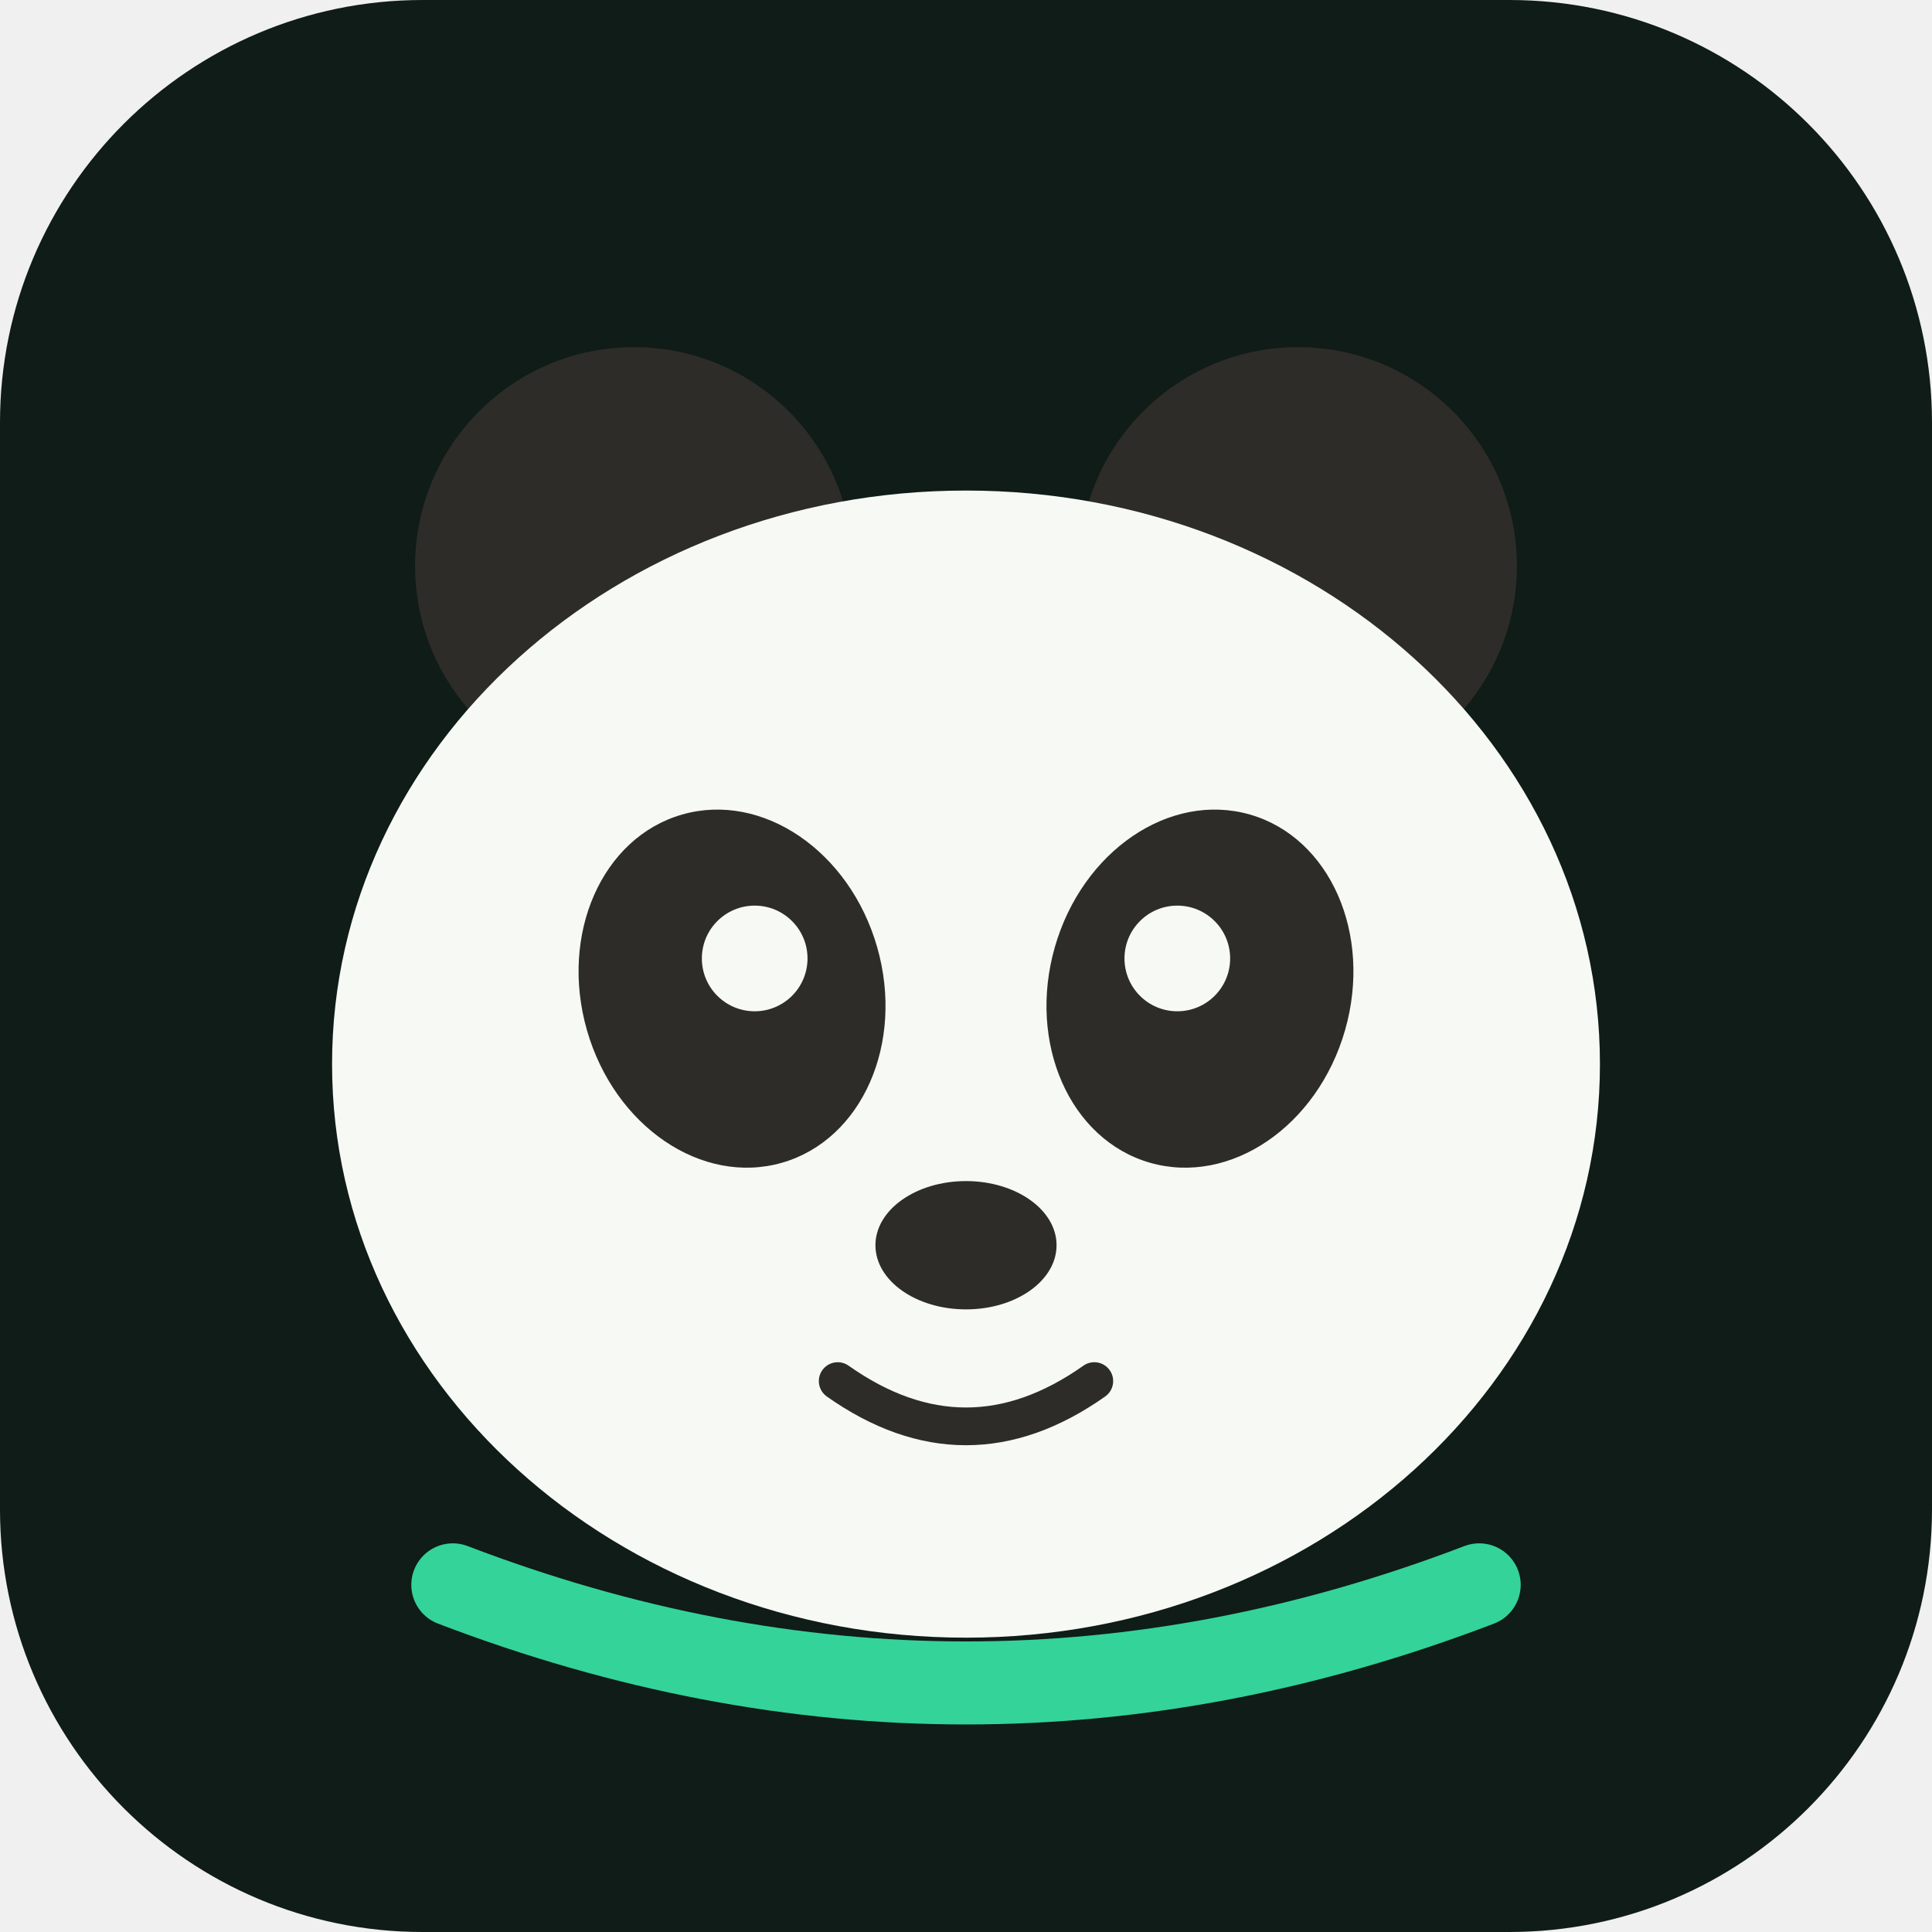
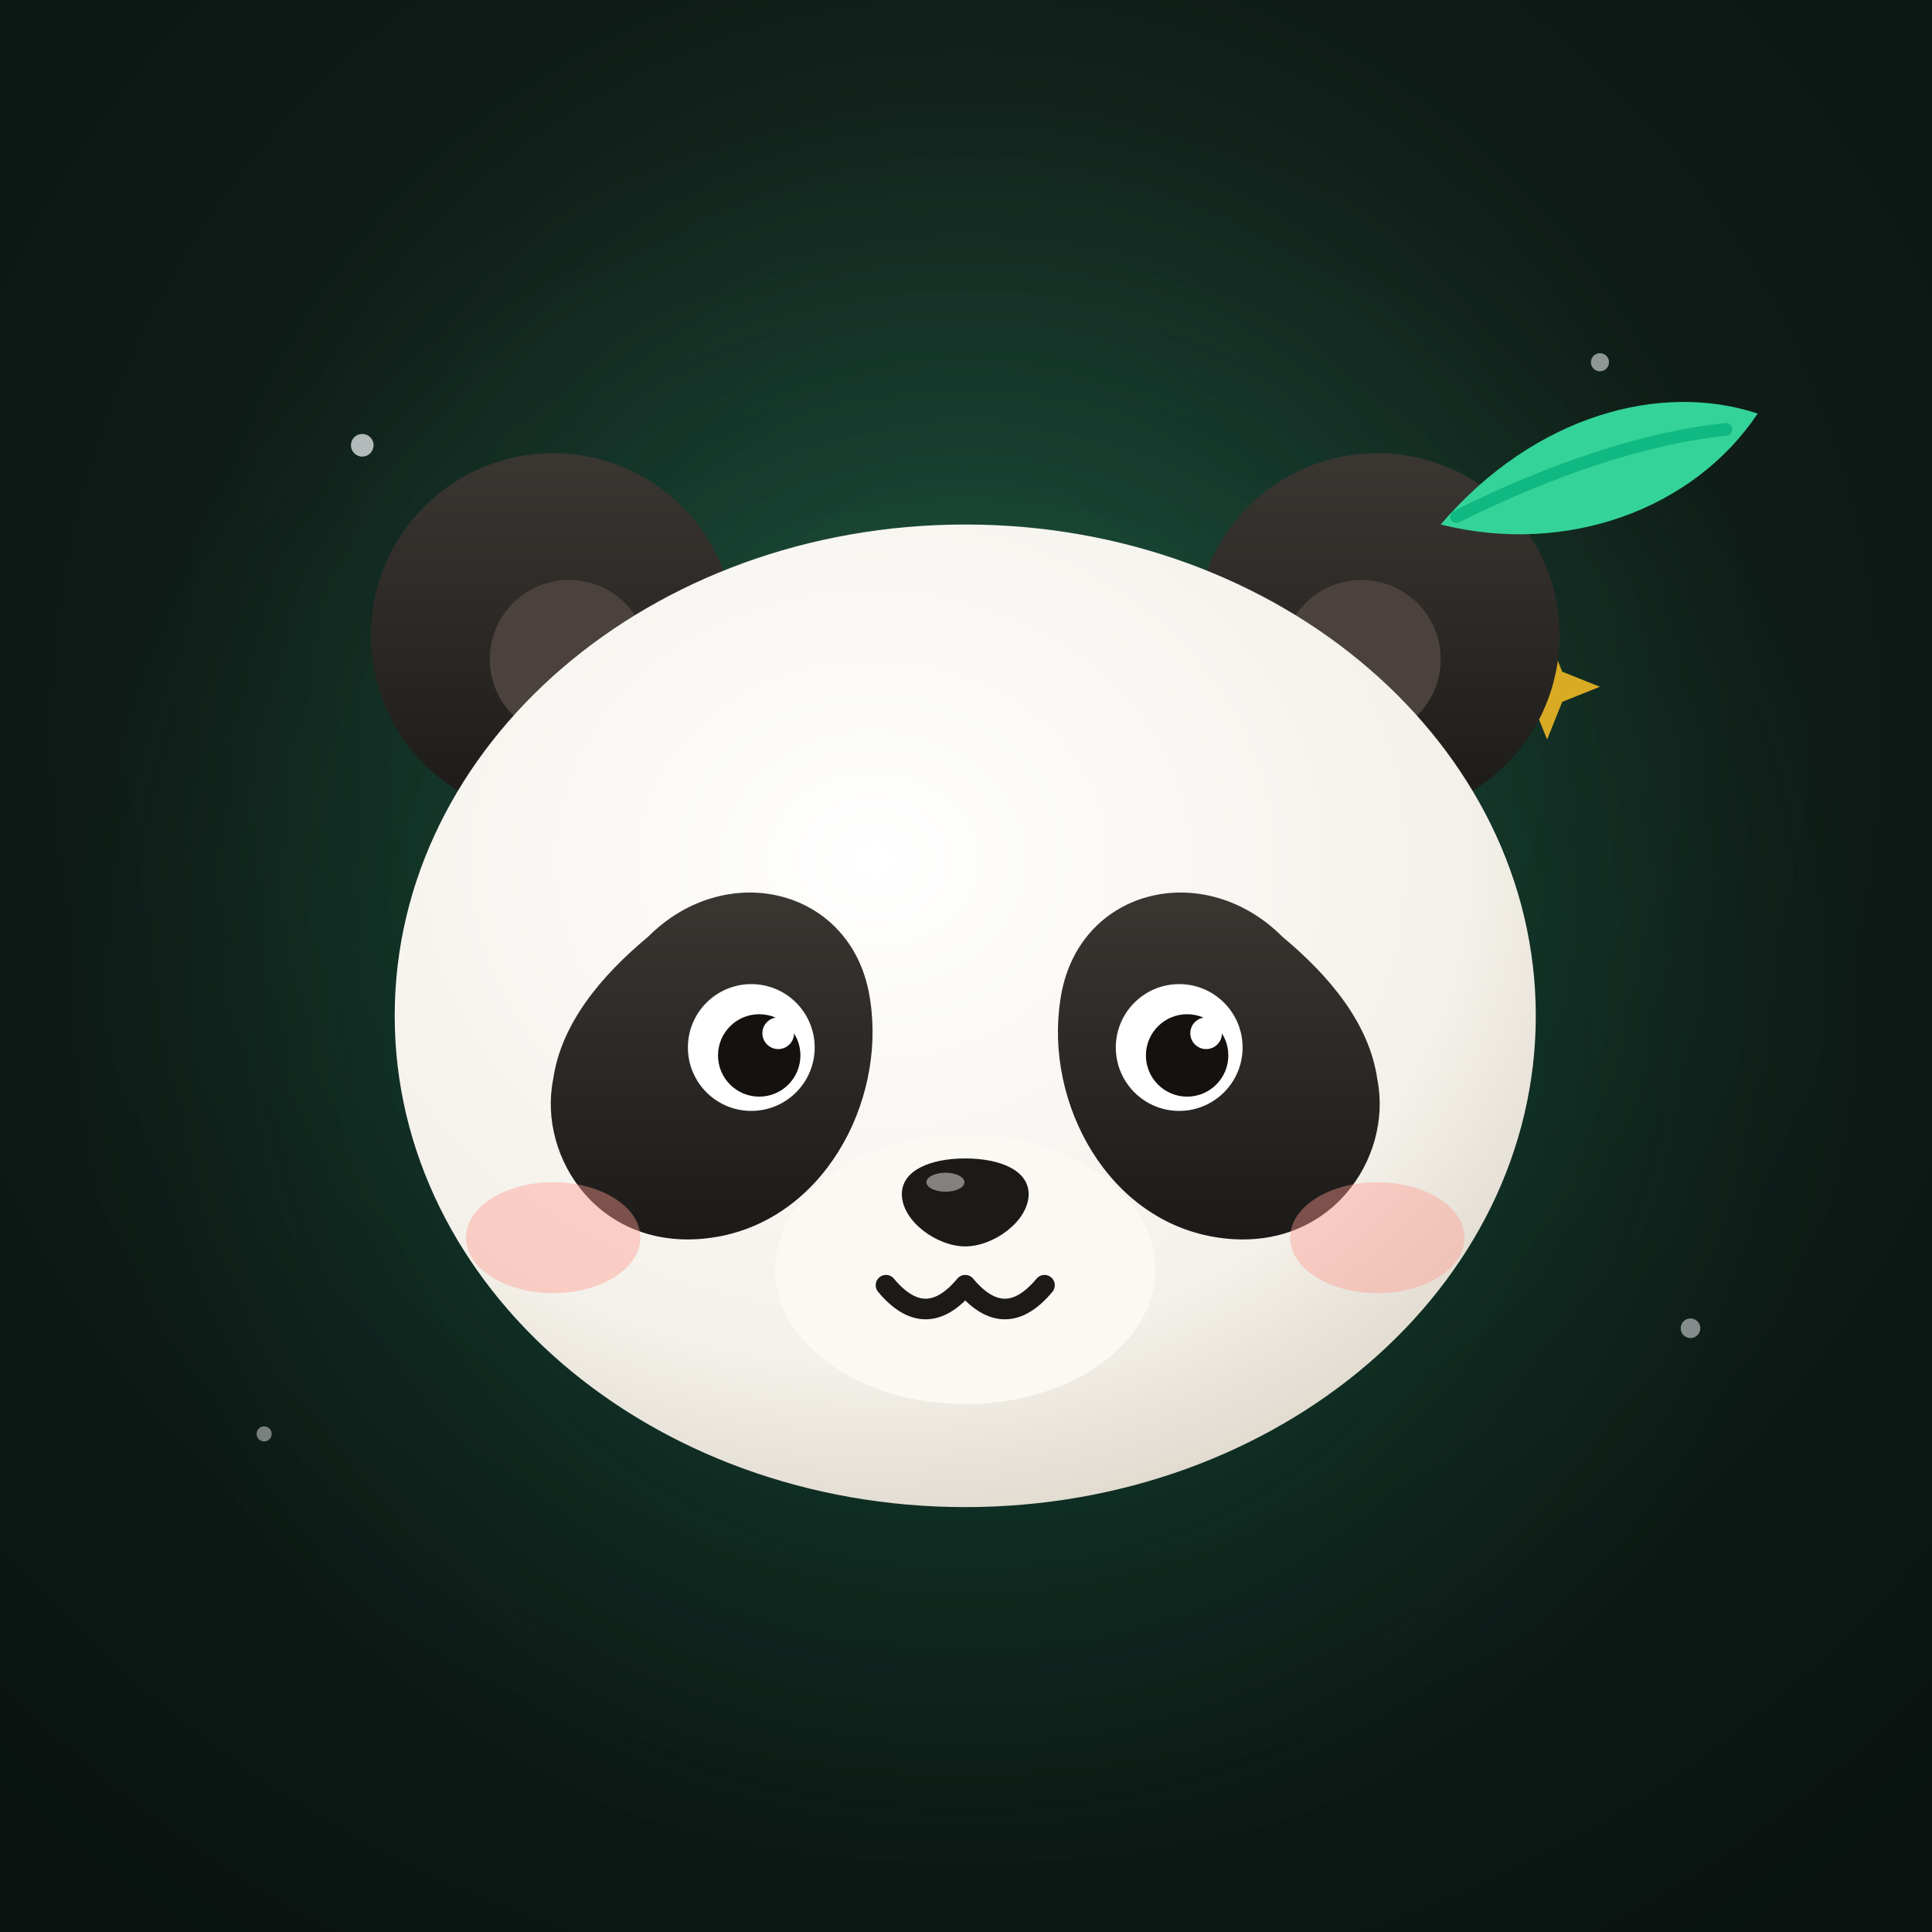
<svg xmlns="http://www.w3.org/2000/svg" viewBox="0 0 512 512">
-   <rect width="512" height="512" rx="112" fill="#0f1c17" />
-   <circle cx="168" cy="150" r="58" fill="#2e2c28" />
-   <circle cx="344" cy="150" r="58" fill="#2e2c28" />
-   <ellipse cx="256" cy="282" rx="168" ry="152" fill="#f7f9f4" />
-   <ellipse cx="194" cy="262" rx="40" ry="48" transform="rotate(-16 194 262)" fill="#2e2c28" />
-   <ellipse cx="318" cy="262" rx="40" ry="48" transform="rotate(16 318 262)" fill="#2e2c28" />
-   <circle cx="200" cy="254" r="14" fill="#f7f9f4" />
-   <circle cx="312" cy="254" r="14" fill="#f7f9f4" />
-   <ellipse cx="256" cy="330" rx="24" ry="17" fill="#2e2c28" />
-   <path d="M222 366q34 24 68 0" stroke="#2e2c28" stroke-width="10" fill="none" stroke-linecap="round" />
-   <path d="M120 420q136 52 272 0" stroke="#34d399" stroke-width="22" fill="none" stroke-linecap="round" />
+   <defs>
+     <radialGradient id="bg" cx="50%" cy="38%" r="75%">
+       <stop offset="0" stop-color="#1d3a2e" />
+       <stop offset=".55" stop-color="#0f1c17" />
+       <stop offset="1" stop-color="#0a1310" />
+     </radialGradient>
+     <radialGradient id="halo" cx="50%" cy="50%" r="50%">
+       <stop offset="0" stop-color="#34d399" stop-opacity=".32" />
+       <stop offset=".6" stop-color="#10b981" stop-opacity=".1" />
+       <stop offset="1" stop-color="#10b981" stop-opacity="0" />
+     </radialGradient>
+     <radialGradient id="fur" cx="42%" cy="34%" r="72%">
+       <stop offset="0" stop-color="#ffffff" />
+       <stop offset=".72" stop-color="#f4f1ea" />
+       <stop offset="1" stop-color="#ddd6ca" />
+     </radialGradient>
+     <linearGradient id="ink" x1="0" y1="0" x2="0" y2="1">
+       <stop offset="0" stop-color="#3a3632" />
+       <stop offset="1" stop-color="#1c1a18" />
+     </linearGradient>
+   </defs>
+   <rect width="512" height="512" fill="url(#bg)" />
+   <circle cx="256" cy="262" r="236" fill="url(#halo)" />
+   <g fill="#f8fafc">
+     <circle cx="96" cy="118" r="3" opacity=".7" />
+     <circle cx="424" cy="96" r="2.4" opacity=".55" />
+     <circle cx="448" cy="352" r="2.6" opacity=".5" />
+     <circle cx="70" cy="380" r="2" opacity=".45" />
+     <path d="M410 168l4 10 10 4-10 4-4 10-4-10-10-4 10-4z" fill="#fbbf24" opacity=".85" />
+   </g>
+   <g transform="translate(8 76) scale(2.1)">
+     <circle cx="66" cy="44" r="23" fill="url(#ink)" />
+     <circle cx="68" cy="47" r="10" fill="#4b423d" />
+     <circle cx="170" cy="44" r="23" fill="url(#ink)" />
+     <circle cx="168" cy="47" r="10" fill="#4b423d" />
+     <ellipse cx="118" cy="92" rx="72" ry="62" fill="url(#fur)" />
+     <path d="M78 82c10-10 26-6 28 8 2 13-6 28-20 30-14 2-22-10-20-20 1-7 6-13 12-18z" fill="url(#ink)" />
+     <path d="M158 82c-10-10-26-6-28 8-2 13 6 28 20 30 14 2 22-10 20-20-1-7-6-13-12-18z" fill="url(#ink)" />
+     <circle cx="91" cy="96" r="8" fill="#fff" />
+     <circle cx="92" cy="97" r="5.2" fill="#14110f" />
+     <circle cx="94.4" cy="94.2" r="2" fill="#fff" />
+     <circle cx="145" cy="96" r="8" fill="#fff" />
+     <circle cx="146" cy="97" r="5.2" fill="#14110f" />
+     <circle cx="148.4" cy="94.2" r="2" fill="#fff" />
+     <ellipse cx="118" cy="124" rx="24" ry="17" fill="#fbf9f4" />
+     <ellipse cx="66" cy="120" rx="11" ry="7" fill="#ff9c8f" opacity=".42" />
+     <ellipse cx="170" cy="120" rx="11" ry="7" fill="#ff9c8f" opacity=".42" />
+     <path d="M110 114.5c0-3 3.6-4.5 8-4.5s8 1.5 8 4.5c0 3.4-4.4 6.6-8 6.6s-8-3.2-8-6.6z" fill="#1c1a18" />
+     <ellipse cx="115.5" cy="113" rx="2.4" ry="1.2" fill="#fff" opacity=".45" />
+     <path d="M108 126q5 6 10 0q5 6 10 0" stroke="#1c1a18" stroke-width="2.6" fill="none" stroke-linecap="round" stroke-linejoin="round" />
+     <path d="M178 30c12-14 28-18 40-14-8 12-24 18-40 14z" fill="#34d399" />
+     <path d="M180 29c12-6 24-10 34-11" stroke="#10b981" stroke-width="1.6" fill="none" stroke-linecap="round" />
+   </g>
</svg>
